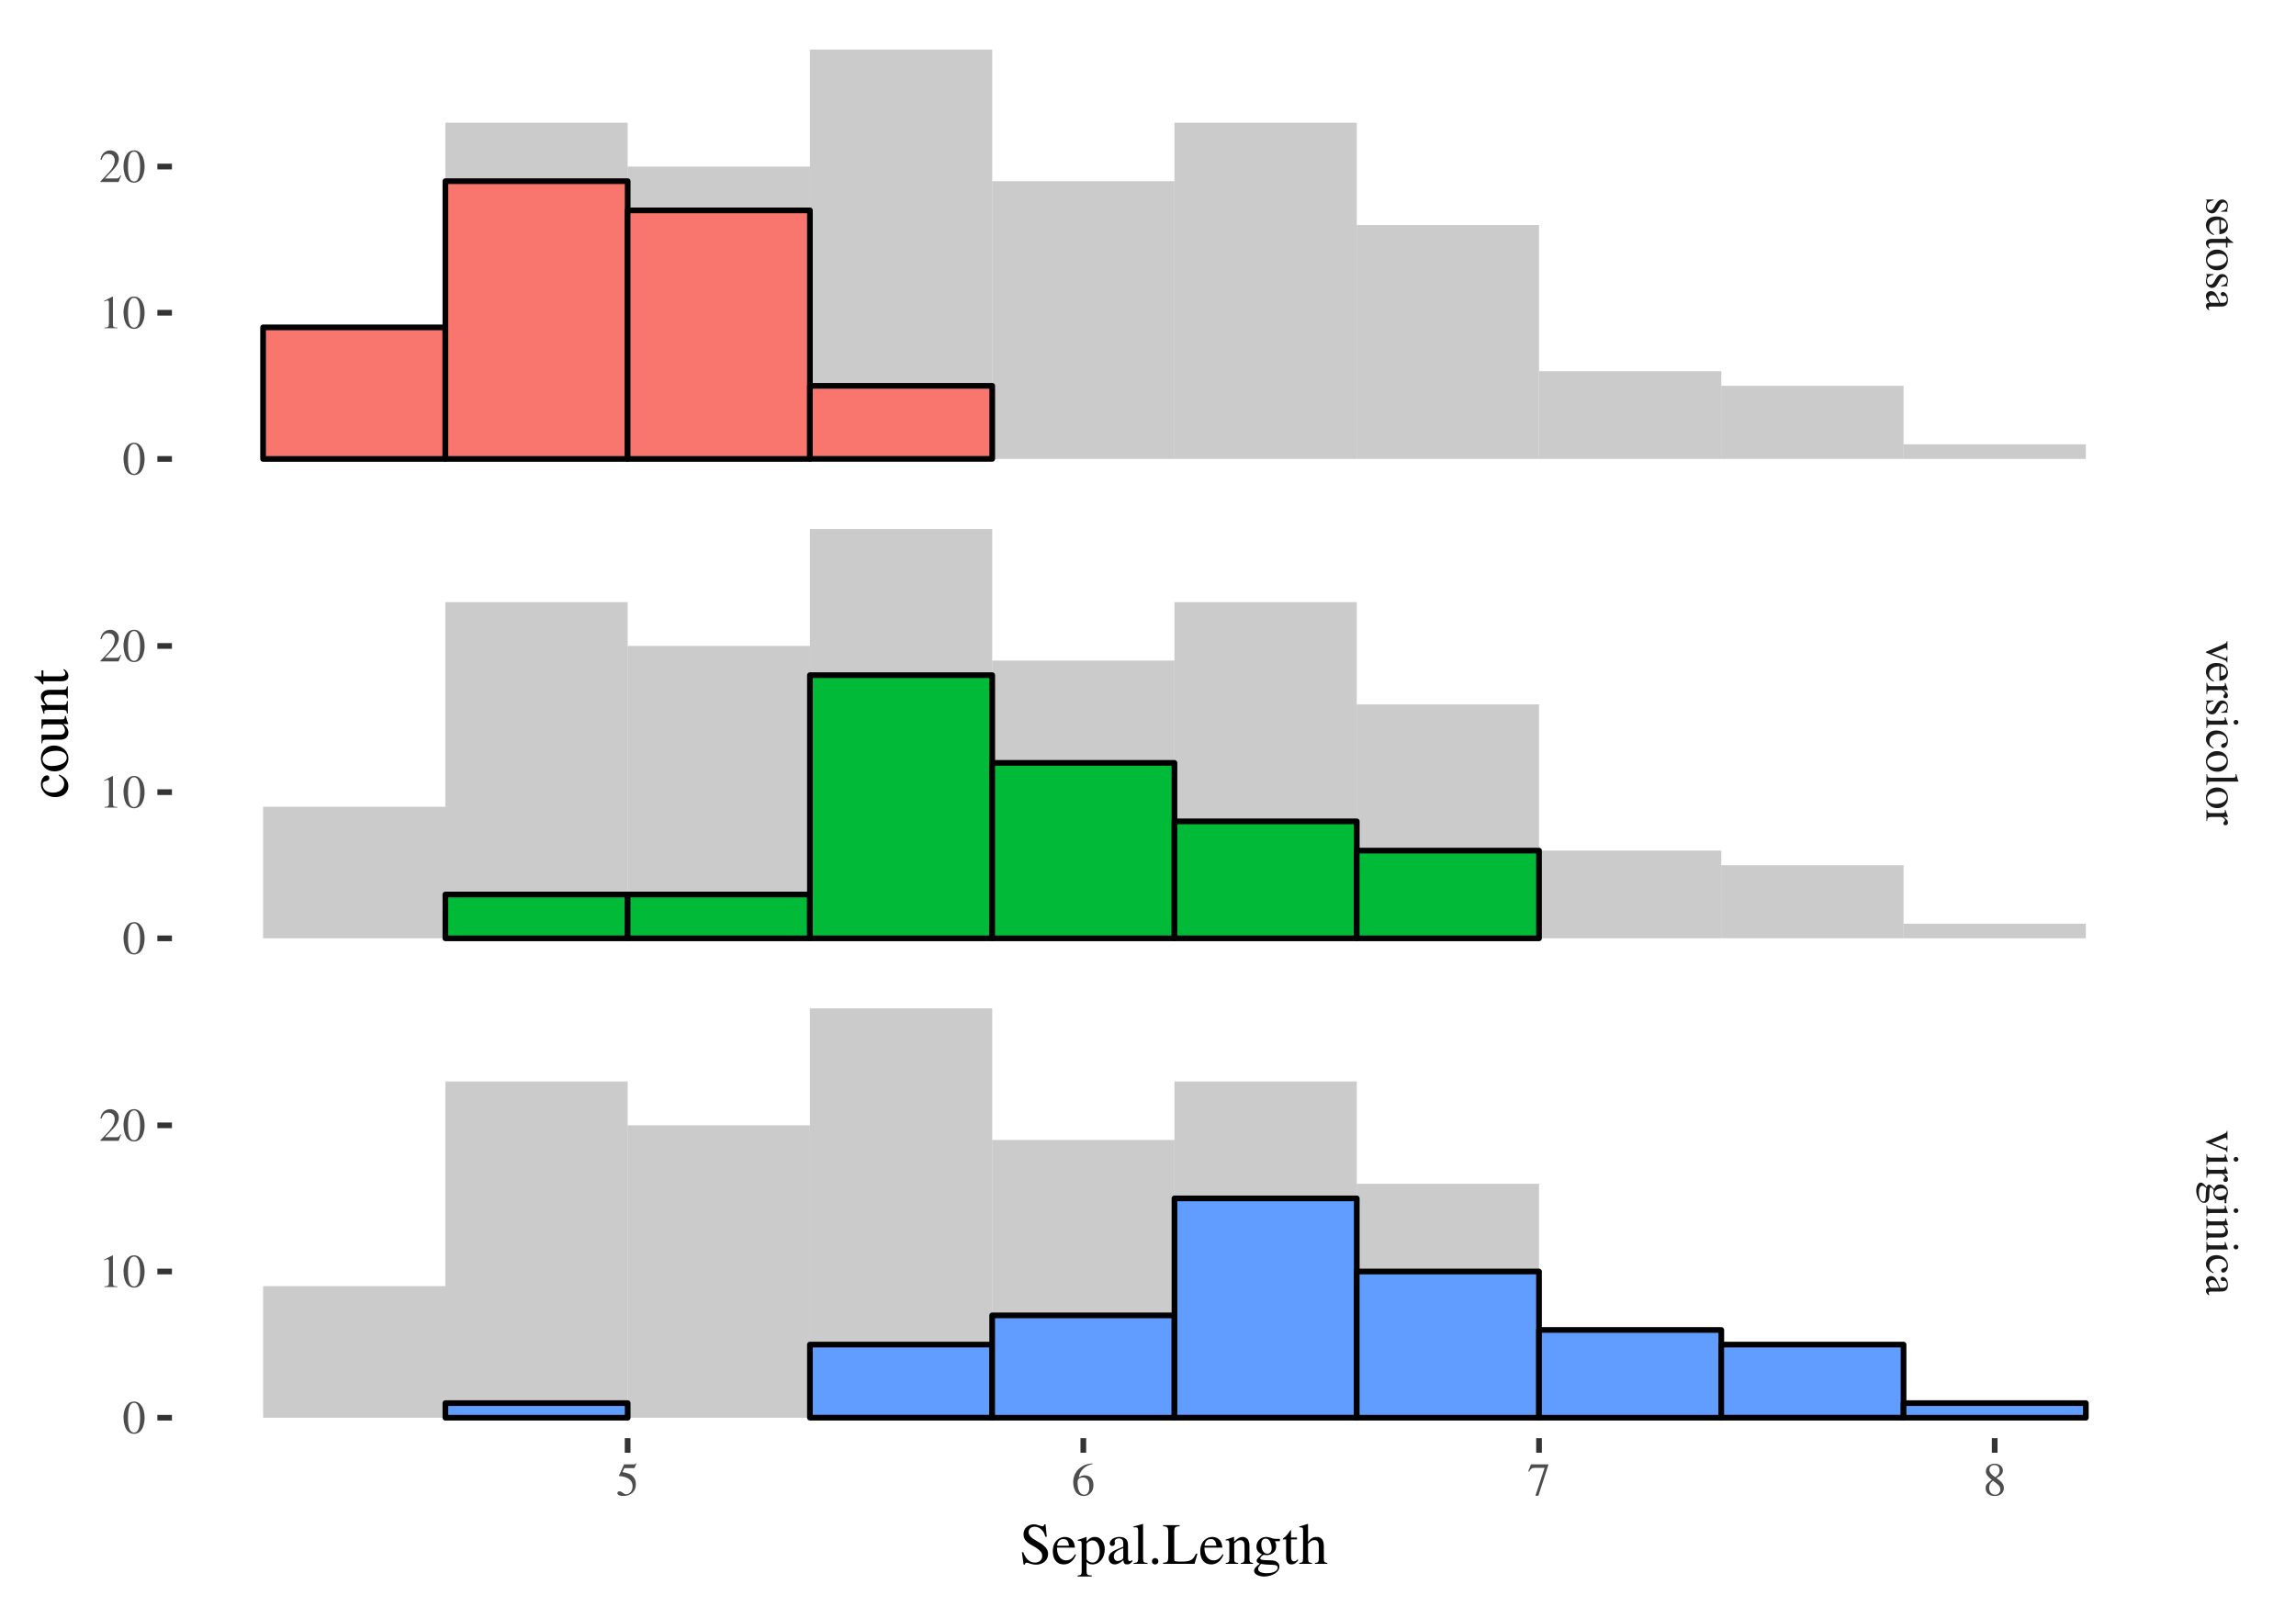
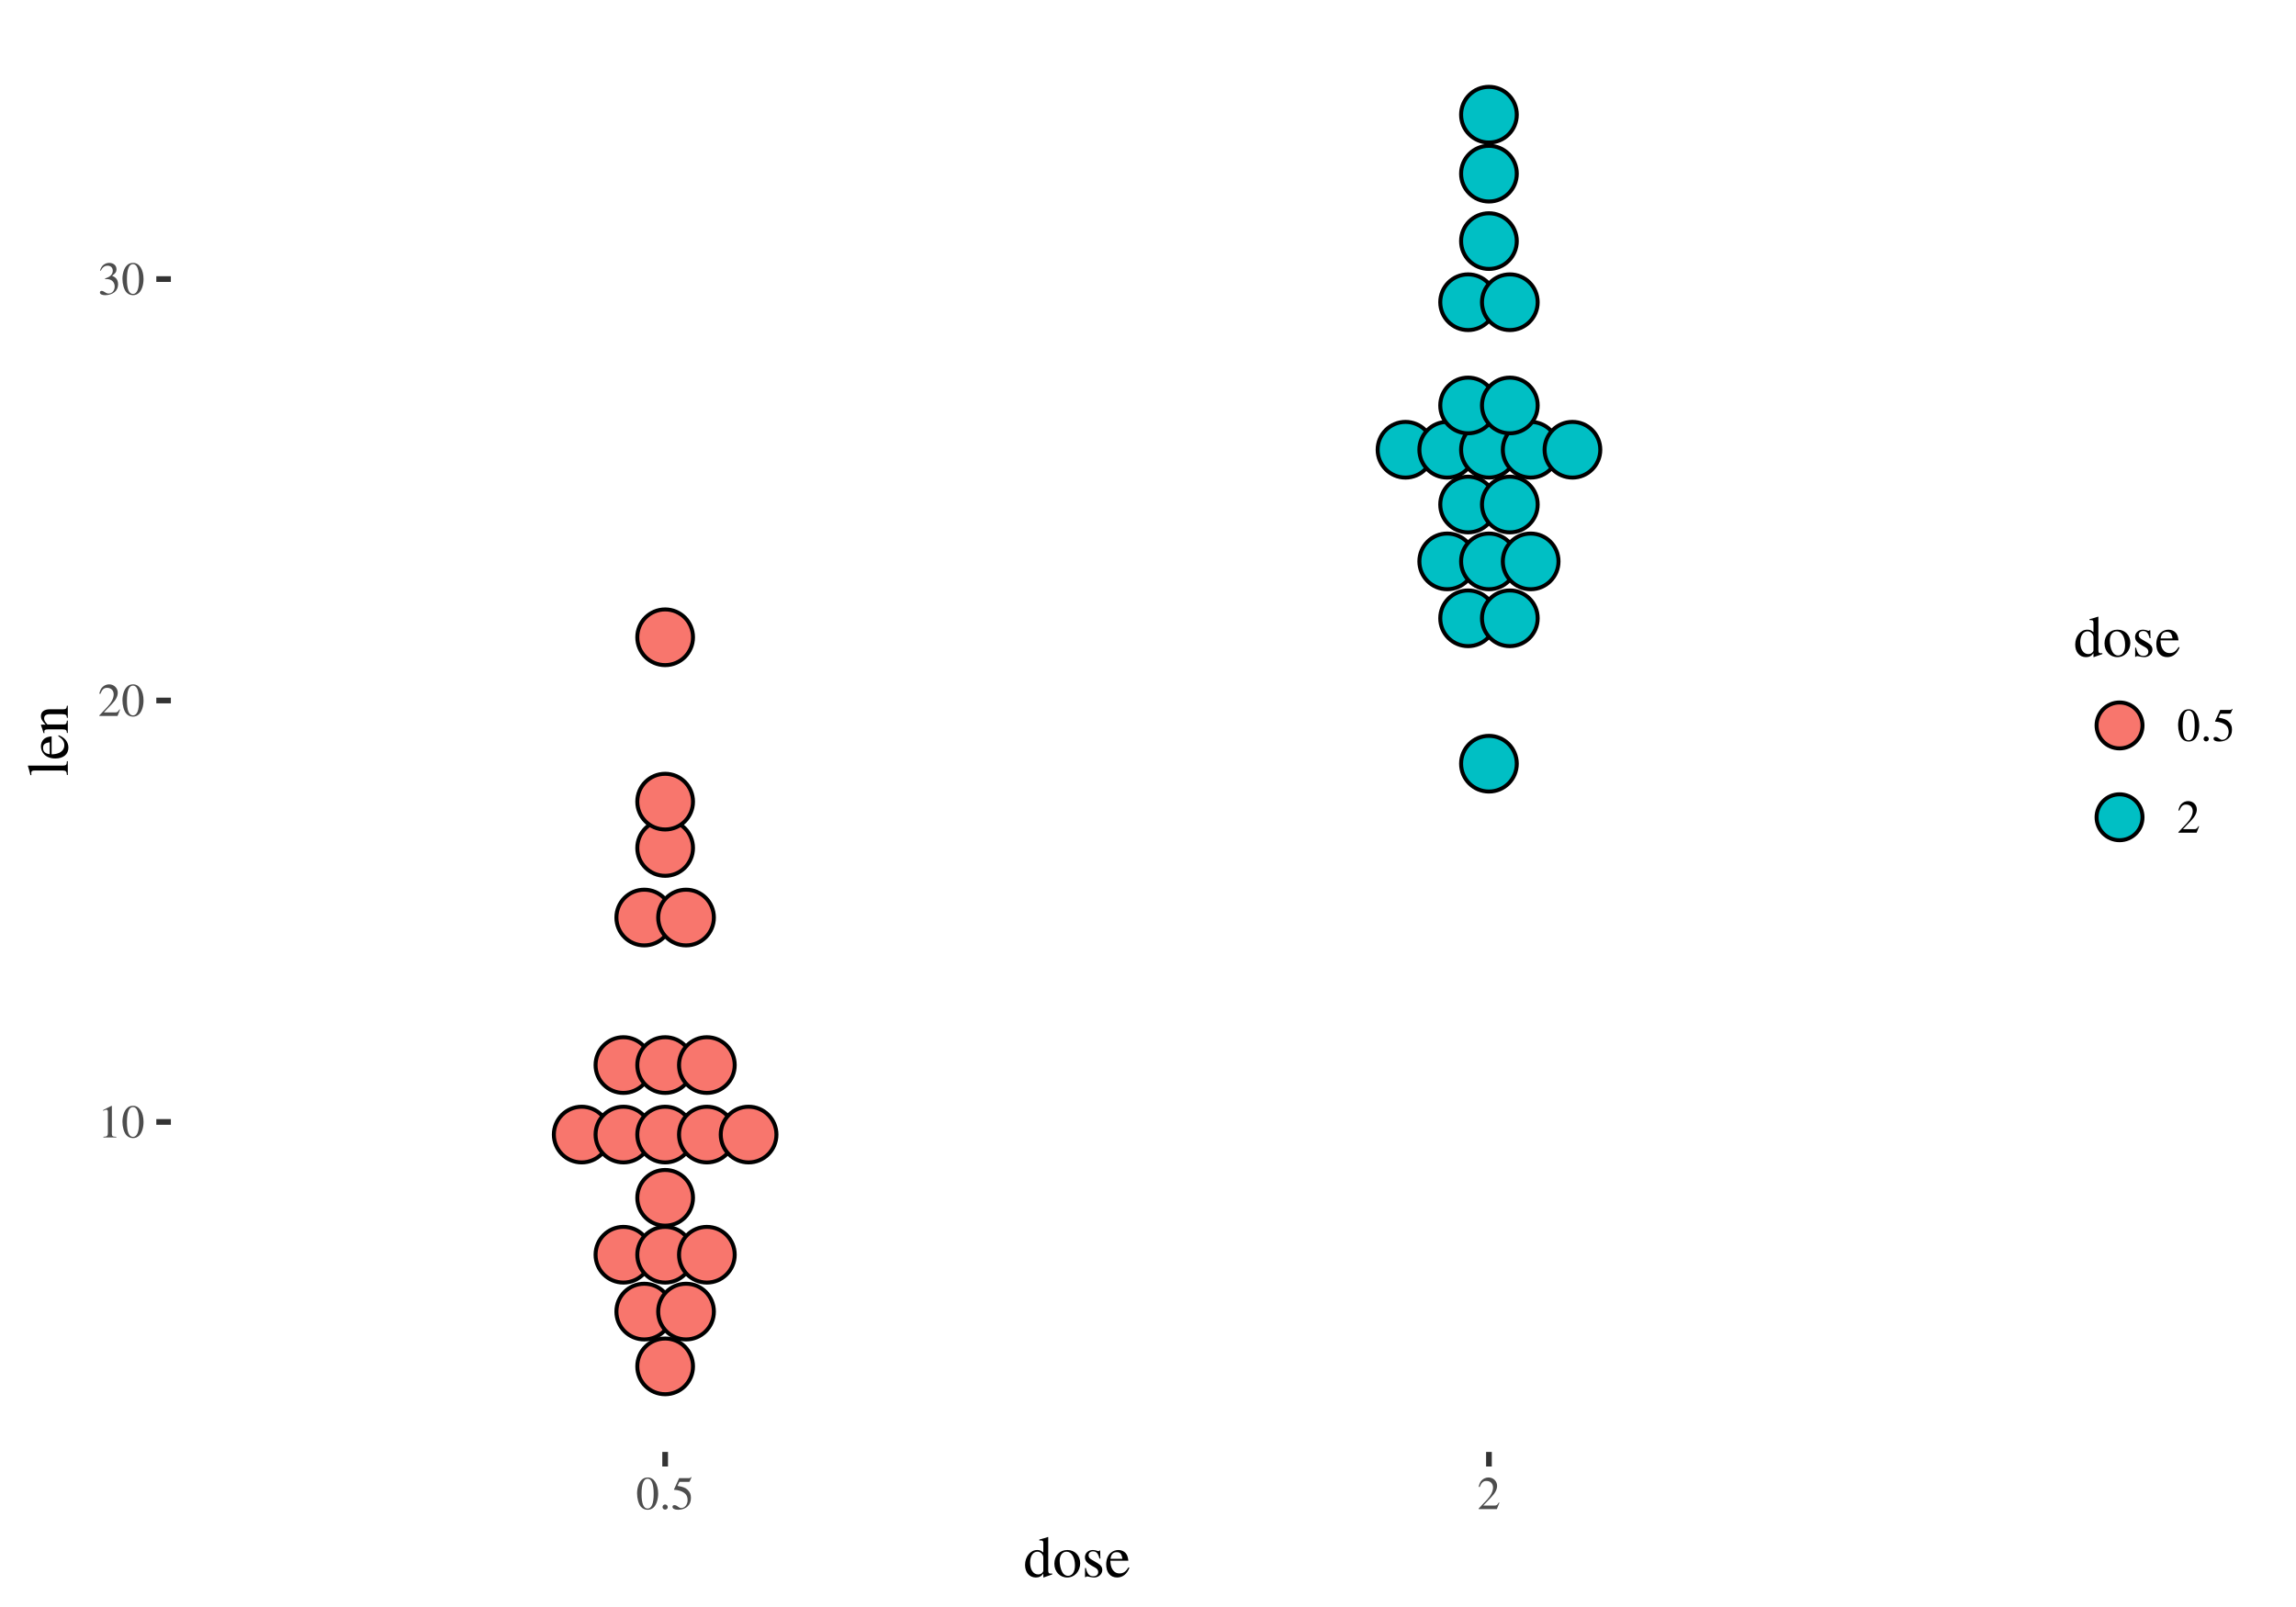
<svg xmlns="http://www.w3.org/2000/svg" viewBox="0 0 432.00 302.40">
  <defs>
    <style type="text/css">
    line, polyline, path, rect, circle {
      fill: none;
      stroke: #000000;
      stroke-linecap: round;
      stroke-linejoin: round;
      stroke-miterlimit: 10.00;
    }
  </style>
  </defs>
  <rect width="100%" height="100%" style="stroke: none; fill: #FFFFFF;" />
  <defs>
-     <clipPath id="cpMzIuMzUxN3w0MDkuNjA0fDkwLjIxMDF8NS40Nzk0NQ==">
-       <rect x="32.35" y="5.48" width="377.25" height="84.73" />
+     <clipPath id="cpMzIuMTQ4NnwzNzMuMTUzfDI3My4yMnw1LjQ3OTQ1">
+       <rect x="32.15" y="5.48" width="341.00" height="267.74" />
    </clipPath>
  </defs>
-   <rect x="49.50" y="61.60" width="34.30" height="24.76" style="stroke-width: 1.07; stroke: none; stroke-linecap: butt; fill: #BEBEBE; fill-opacity: 0.80;" clip-path="url(#cpMzIuMzUxN3w0MDkuNjA0fDkwLjIxMDF8NS40Nzk0NQ==)" />
-   <rect x="83.80" y="23.09" width="34.30" height="63.27" style="stroke-width: 1.07; stroke: none; stroke-linecap: butt; fill: #BEBEBE; fill-opacity: 0.80;" clip-path="url(#cpMzIuMzUxN3w0MDkuNjA0fDkwLjIxMDF8NS40Nzk0NQ==)" />
-   <rect x="118.09" y="31.34" width="34.30" height="55.02" style="stroke-width: 1.07; stroke: none; stroke-linecap: butt; fill: #BEBEBE; fill-opacity: 0.80;" clip-path="url(#cpMzIuMzUxN3w0MDkuNjA0fDkwLjIxMDF8NS40Nzk0NQ==)" />
-   <rect x="152.39" y="9.33" width="34.30" height="77.03" style="stroke-width: 1.07; stroke: none; stroke-linecap: butt; fill: #BEBEBE; fill-opacity: 0.80;" clip-path="url(#cpMzIuMzUxN3w0MDkuNjA0fDkwLjIxMDF8NS40Nzk0NQ==)" />
-   <rect x="186.68" y="34.09" width="34.30" height="52.27" style="stroke-width: 1.07; stroke: none; stroke-linecap: butt; fill: #BEBEBE; fill-opacity: 0.80;" clip-path="url(#cpMzIuMzUxN3w0MDkuNjA0fDkwLjIxMDF8NS40Nzk0NQ==)" />
-   <rect x="220.98" y="23.09" width="34.30" height="63.27" style="stroke-width: 1.07; stroke: none; stroke-linecap: butt; fill: #BEBEBE; fill-opacity: 0.80;" clip-path="url(#cpMzIuMzUxN3w0MDkuNjA0fDkwLjIxMDF8NS40Nzk0NQ==)" />
-   <rect x="255.27" y="42.34" width="34.30" height="44.02" style="stroke-width: 1.07; stroke: none; stroke-linecap: butt; fill: #BEBEBE; fill-opacity: 0.80;" clip-path="url(#cpMzIuMzUxN3w0MDkuNjA0fDkwLjIxMDF8NS40Nzk0NQ==)" />
-   <rect x="289.57" y="69.85" width="34.30" height="16.51" style="stroke-width: 1.07; stroke: none; stroke-linecap: butt; fill: #BEBEBE; fill-opacity: 0.80;" clip-path="url(#cpMzIuMzUxN3w0MDkuNjA0fDkwLjIxMDF8NS40Nzk0NQ==)" />
-   <rect x="323.86" y="72.60" width="34.30" height="13.75" style="stroke-width: 1.07; stroke: none; stroke-linecap: butt; fill: #BEBEBE; fill-opacity: 0.80;" clip-path="url(#cpMzIuMzUxN3w0MDkuNjA0fDkwLjIxMDF8NS40Nzk0NQ==)" />
-   <rect x="358.16" y="83.61" width="34.30" height="2.75" style="stroke-width: 1.07; stroke: none; stroke-linecap: butt; fill: #BEBEBE; fill-opacity: 0.80;" clip-path="url(#cpMzIuMzUxN3w0MDkuNjA0fDkwLjIxMDF8NS40Nzk0NQ==)" />
-   <rect x="49.50" y="61.60" width="34.30" height="24.76" style="stroke-width: 1.07; stroke-linecap: butt; fill: #F8766D;" clip-path="url(#cpMzIuMzUxN3w0MDkuNjA0fDkwLjIxMDF8NS40Nzk0NQ==)" />
-   <rect x="83.80" y="34.09" width="34.30" height="52.27" style="stroke-width: 1.07; stroke-linecap: butt; fill: #F8766D;" clip-path="url(#cpMzIuMzUxN3w0MDkuNjA0fDkwLjIxMDF8NS40Nzk0NQ==)" />
-   <rect x="118.09" y="39.59" width="34.30" height="46.77" style="stroke-width: 1.07; stroke-linecap: butt; fill: #F8766D;" clip-path="url(#cpMzIuMzUxN3w0MDkuNjA0fDkwLjIxMDF8NS40Nzk0NQ==)" />
-   <rect x="152.39" y="72.60" width="34.30" height="13.75" style="stroke-width: 1.07; stroke-linecap: butt; fill: #F8766D;" clip-path="url(#cpMzIuMzUxN3w0MDkuNjA0fDkwLjIxMDF8NS40Nzk0NQ==)" />
-   <rect x="186.68" y="86.36" width="34.30" height="0.00" style="stroke-width: 1.07; stroke-linecap: butt; fill: #F8766D;" clip-path="url(#cpMzIuMzUxN3w0MDkuNjA0fDkwLjIxMDF8NS40Nzk0NQ==)" />
-   <rect x="220.98" y="86.36" width="34.30" height="0.00" style="stroke-width: 1.07; stroke-linecap: butt; fill: #F8766D;" clip-path="url(#cpMzIuMzUxN3w0MDkuNjA0fDkwLjIxMDF8NS40Nzk0NQ==)" />
-   <rect x="255.27" y="86.36" width="34.30" height="0.00" style="stroke-width: 1.07; stroke-linecap: butt; fill: #F8766D;" clip-path="url(#cpMzIuMzUxN3w0MDkuNjA0fDkwLjIxMDF8NS40Nzk0NQ==)" />
-   <rect x="289.57" y="86.36" width="34.30" height="0.00" style="stroke-width: 1.07; stroke-linecap: butt; fill: #F8766D;" clip-path="url(#cpMzIuMzUxN3w0MDkuNjA0fDkwLjIxMDF8NS40Nzk0NQ==)" />
-   <rect x="323.86" y="86.36" width="34.30" height="0.00" style="stroke-width: 1.07; stroke-linecap: butt; fill: #F8766D;" clip-path="url(#cpMzIuMzUxN3w0MDkuNjA0fDkwLjIxMDF8NS40Nzk0NQ==)" />
-   <rect x="358.16" y="86.36" width="34.30" height="0.00" style="stroke-width: 1.07; stroke-linecap: butt; fill: #F8766D;" clip-path="url(#cpMzIuMzUxN3w0MDkuNjA0fDkwLjIxMDF8NS40Nzk0NQ==)" />
+   <circle cx="125.15" cy="257.12" r="3.93pt" style="stroke-width: 0.75; fill: #F8766D;" clip-path="url(#cpMzIuMTQ4NnwzNzMuMTUzfDI3My4yMnw1LjQ3OTQ1)" />
+   <circle cx="121.22" cy="246.81" r="3.93pt" style="stroke-width: 0.75; fill: #F8766D;" clip-path="url(#cpMzIuMTQ4NnwzNzMuMTUzfDI3My4yMnw1LjQ3OTQ1)" />
+   <circle cx="129.08" cy="246.81" r="3.93pt" style="stroke-width: 0.75; fill: #F8766D;" clip-path="url(#cpMzIuMTQ4NnwzNzMuMTUzfDI3My4yMnw1LjQ3OTQ1)" />
+   <circle cx="117.30" cy="236.11" r="3.93pt" style="stroke-width: 0.75; fill: #F8766D;" clip-path="url(#cpMzIuMTQ4NnwzNzMuMTUzfDI3My4yMnw1LjQ3OTQ1)" />
+   <circle cx="125.15" cy="236.11" r="3.93pt" style="stroke-width: 0.75; fill: #F8766D;" clip-path="url(#cpMzIuMTQ4NnwzNzMuMTUzfDI3My4yMnw1LjQ3OTQ1)" />
+   <circle cx="133.00" cy="236.11" r="3.93pt" style="stroke-width: 0.75; fill: #F8766D;" clip-path="url(#cpMzIuMTQ4NnwzNzMuMTUzfDI3My4yMnw1LjQ3OTQ1)" />
+   <circle cx="125.15" cy="225.40" r="3.93pt" style="stroke-width: 0.75; fill: #F8766D;" clip-path="url(#cpMzIuMTQ4NnwzNzMuMTUzfDI3My4yMnw1LjQ3OTQ1)" />
+   <circle cx="109.45" cy="213.50" r="3.93pt" style="stroke-width: 0.75; fill: #F8766D;" clip-path="url(#cpMzIuMTQ4NnwzNzMuMTUzfDI3My4yMnw1LjQ3OTQ1)" />
+   <circle cx="117.30" cy="213.50" r="3.93pt" style="stroke-width: 0.75; fill: #F8766D;" clip-path="url(#cpMzIuMTQ4NnwzNzMuMTUzfDI3My4yMnw1LjQ3OTQ1)" />
+   <circle cx="125.15" cy="213.50" r="3.93pt" style="stroke-width: 0.75; fill: #F8766D;" clip-path="url(#cpMzIuMTQ4NnwzNzMuMTUzfDI3My4yMnw1LjQ3OTQ1)" />
+   <circle cx="133.00" cy="213.50" r="3.93pt" style="stroke-width: 0.75; fill: #F8766D;" clip-path="url(#cpMzIuMTQ4NnwzNzMuMTUzfDI3My4yMnw1LjQ3OTQ1)" />
+   <circle cx="140.85" cy="213.50" r="3.93pt" style="stroke-width: 0.75; fill: #F8766D;" clip-path="url(#cpMzIuMTQ4NnwzNzMuMTUzfDI3My4yMnw1LjQ3OTQ1)" />
+   <circle cx="117.30" cy="200.42" r="3.93pt" style="stroke-width: 0.75; fill: #F8766D;" clip-path="url(#cpMzIuMTQ4NnwzNzMuMTUzfDI3My4yMnw1LjQ3OTQ1)" />
+   <circle cx="125.15" cy="200.42" r="3.93pt" style="stroke-width: 0.75; fill: #F8766D;" clip-path="url(#cpMzIuMTQ4NnwzNzMuMTUzfDI3My4yMnw1LjQ3OTQ1)" />
+   <circle cx="133.00" cy="200.42" r="3.93pt" style="stroke-width: 0.75; fill: #F8766D;" clip-path="url(#cpMzIuMTQ4NnwzNzMuMTUzfDI3My4yMnw1LjQ3OTQ1)" />
+   <circle cx="121.22" cy="172.66" r="3.93pt" style="stroke-width: 0.75; fill: #F8766D;" clip-path="url(#cpMzIuMTQ4NnwzNzMuMTUzfDI3My4yMnw1LjQ3OTQ1)" />
+   <circle cx="129.08" cy="172.66" r="3.93pt" style="stroke-width: 0.75; fill: #F8766D;" clip-path="url(#cpMzIuMTQ4NnwzNzMuMTUzfDI3My4yMnw1LjQ3OTQ1)" />
+   <circle cx="125.15" cy="159.57" r="3.93pt" style="stroke-width: 0.75; fill: #F8766D;" clip-path="url(#cpMzIuMTQ4NnwzNzMuMTUzfDI3My4yMnw1LjQ3OTQ1)" />
+   <circle cx="125.15" cy="150.85" r="3.93pt" style="stroke-width: 0.75; fill: #F8766D;" clip-path="url(#cpMzIuMTQ4NnwzNzMuMTUzfDI3My4yMnw1LjQ3OTQ1)" />
+   <circle cx="125.15" cy="119.92" r="3.93pt" style="stroke-width: 0.75; fill: #F8766D;" clip-path="url(#cpMzIuMTQ4NnwzNzMuMTUzfDI3My4yMnw1LjQ3OTQ1)" />
+   <circle cx="280.15" cy="143.71" r="3.93pt" style="stroke-width: 0.75; fill: #00BFC4;" clip-path="url(#cpMzIuMTQ4NnwzNzMuMTUzfDI3My4yMnw1LjQ3OTQ1)" />
+   <circle cx="276.23" cy="116.35" r="3.93pt" style="stroke-width: 0.75; fill: #00BFC4;" clip-path="url(#cpMzIuMTQ4NnwzNzMuMTUzfDI3My4yMnw1LjQ3OTQ1)" />
+   <circle cx="284.08" cy="116.35" r="3.93pt" style="stroke-width: 0.75; fill: #00BFC4;" clip-path="url(#cpMzIuMTQ4NnwzNzMuMTUzfDI3My4yMnw1LjQ3OTQ1)" />
+   <circle cx="272.30" cy="105.64" r="3.93pt" style="stroke-width: 0.75; fill: #00BFC4;" clip-path="url(#cpMzIuMTQ4NnwzNzMuMTUzfDI3My4yMnw1LjQ3OTQ1)" />
+   <circle cx="280.15" cy="105.64" r="3.93pt" style="stroke-width: 0.75; fill: #00BFC4;" clip-path="url(#cpMzIuMTQ4NnwzNzMuMTUzfDI3My4yMnw1LjQ3OTQ1)" />
+   <circle cx="288.00" cy="105.64" r="3.93pt" style="stroke-width: 0.75; fill: #00BFC4;" clip-path="url(#cpMzIuMTQ4NnwzNzMuMTUzfDI3My4yMnw1LjQ3OTQ1)" />
+   <circle cx="276.23" cy="94.94" r="3.93pt" style="stroke-width: 0.75; fill: #00BFC4;" clip-path="url(#cpMzIuMTQ4NnwzNzMuMTUzfDI3My4yMnw1LjQ3OTQ1)" />
+   <circle cx="284.08" cy="94.94" r="3.93pt" style="stroke-width: 0.75; fill: #00BFC4;" clip-path="url(#cpMzIuMTQ4NnwzNzMuMTUzfDI3My4yMnw1LjQ3OTQ1)" />
+   <circle cx="264.45" cy="84.63" r="3.93pt" style="stroke-width: 0.75; fill: #00BFC4;" clip-path="url(#cpMzIuMTQ4NnwzNzMuMTUzfDI3My4yMnw1LjQ3OTQ1)" />
+   <circle cx="272.30" cy="84.63" r="3.93pt" style="stroke-width: 0.75; fill: #00BFC4;" clip-path="url(#cpMzIuMTQ4NnwzNzMuMTUzfDI3My4yMnw1LjQ3OTQ1)" />
+   <circle cx="280.15" cy="84.63" r="3.93pt" style="stroke-width: 0.75; fill: #00BFC4;" clip-path="url(#cpMzIuMTQ4NnwzNzMuMTUzfDI3My4yMnw1LjQ3OTQ1)" />
+   <circle cx="288.00" cy="84.63" r="3.93pt" style="stroke-width: 0.75; fill: #00BFC4;" clip-path="url(#cpMzIuMTQ4NnwzNzMuMTUzfDI3My4yMnw1LjQ3OTQ1)" />
+   <circle cx="295.86" cy="84.63" r="3.93pt" style="stroke-width: 0.75; fill: #00BFC4;" clip-path="url(#cpMzIuMTQ4NnwzNzMuMTUzfDI3My4yMnw1LjQ3OTQ1)" />
+   <circle cx="276.23" cy="76.30" r="3.93pt" style="stroke-width: 0.75; fill: #00BFC4;" clip-path="url(#cpMzIuMTQ4NnwzNzMuMTUzfDI3My4yMnw1LjQ3OTQ1)" />
+   <circle cx="284.08" cy="76.30" r="3.93pt" style="stroke-width: 0.75; fill: #00BFC4;" clip-path="url(#cpMzIuMTQ4NnwzNzMuMTUzfDI3My4yMnw1LjQ3OTQ1)" />
+   <circle cx="276.23" cy="56.87" r="3.93pt" style="stroke-width: 0.75; fill: #00BFC4;" clip-path="url(#cpMzIuMTQ4NnwzNzMuMTUzfDI3My4yMnw1LjQ3OTQ1)" />
+   <circle cx="284.08" cy="56.87" r="3.93pt" style="stroke-width: 0.75; fill: #00BFC4;" clip-path="url(#cpMzIuMTQ4NnwzNzMuMTUzfDI3My4yMnw1LjQ3OTQ1)" />
+   <circle cx="280.15" cy="45.37" r="3.93pt" style="stroke-width: 0.75; fill: #00BFC4;" clip-path="url(#cpMzIuMTQ4NnwzNzMuMTUzfDI3My4yMnw1LjQ3OTQ1)" />
+   <circle cx="280.15" cy="32.68" r="3.93pt" style="stroke-width: 0.75; fill: #00BFC4;" clip-path="url(#cpMzIuMTQ4NnwzNzMuMTUzfDI3My4yMnw1LjQ3OTQ1)" />
+   <circle cx="280.15" cy="21.58" r="3.93pt" style="stroke-width: 0.75; fill: #00BFC4;" clip-path="url(#cpMzIuMTQ4NnwzNzMuMTUzfDI3My4yMnw1LjQ3OTQ1)" />
  <defs>
    <clipPath id="cpMHw0MzJ8MzAyLjR8MA==">
      <rect x="0.00" y="0.00" width="432.00" height="302.40" />
    </clipPath>
  </defs>
-   <defs>
-     <clipPath id="cpMzIuMzUxN3w0MDkuNjA0fDE4MC40Mnw5NS42ODk2">
-       <rect x="32.35" y="95.69" width="377.25" height="84.73" />
-     </clipPath>
-   </defs>
-   <rect x="49.50" y="151.81" width="34.30" height="24.76" style="stroke-width: 1.07; stroke: none; stroke-linecap: butt; fill: #BEBEBE; fill-opacity: 0.80;" clip-path="url(#cpMzIuMzUxN3w0MDkuNjA0fDE4MC40Mnw5NS42ODk2)" />
-   <rect x="83.80" y="113.30" width="34.30" height="63.27" style="stroke-width: 1.07; stroke: none; stroke-linecap: butt; fill: #BEBEBE; fill-opacity: 0.80;" clip-path="url(#cpMzIuMzUxN3w0MDkuNjA0fDE4MC40Mnw5NS42ODk2)" />
-   <rect x="118.09" y="121.55" width="34.30" height="55.02" style="stroke-width: 1.07; stroke: none; stroke-linecap: butt; fill: #BEBEBE; fill-opacity: 0.80;" clip-path="url(#cpMzIuMzUxN3w0MDkuNjA0fDE4MC40Mnw5NS42ODk2)" />
-   <rect x="152.39" y="99.54" width="34.30" height="77.03" style="stroke-width: 1.07; stroke: none; stroke-linecap: butt; fill: #BEBEBE; fill-opacity: 0.80;" clip-path="url(#cpMzIuMzUxN3w0MDkuNjA0fDE4MC40Mnw5NS42ODk2)" />
-   <rect x="186.68" y="124.30" width="34.30" height="52.27" style="stroke-width: 1.07; stroke: none; stroke-linecap: butt; fill: #BEBEBE; fill-opacity: 0.80;" clip-path="url(#cpMzIuMzUxN3w0MDkuNjA0fDE4MC40Mnw5NS42ODk2)" />
-   <rect x="220.98" y="113.30" width="34.30" height="63.27" style="stroke-width: 1.07; stroke: none; stroke-linecap: butt; fill: #BEBEBE; fill-opacity: 0.80;" clip-path="url(#cpMzIuMzUxN3w0MDkuNjA0fDE4MC40Mnw5NS42ODk2)" />
-   <rect x="255.27" y="132.55" width="34.30" height="44.02" style="stroke-width: 1.07; stroke: none; stroke-linecap: butt; fill: #BEBEBE; fill-opacity: 0.80;" clip-path="url(#cpMzIuMzUxN3w0MDkuNjA0fDE4MC40Mnw5NS42ODk2)" />
-   <rect x="289.57" y="160.06" width="34.30" height="16.51" style="stroke-width: 1.07; stroke: none; stroke-linecap: butt; fill: #BEBEBE; fill-opacity: 0.80;" clip-path="url(#cpMzIuMzUxN3w0MDkuNjA0fDE4MC40Mnw5NS42ODk2)" />
-   <rect x="323.86" y="162.81" width="34.30" height="13.75" style="stroke-width: 1.07; stroke: none; stroke-linecap: butt; fill: #BEBEBE; fill-opacity: 0.80;" clip-path="url(#cpMzIuMzUxN3w0MDkuNjA0fDE4MC40Mnw5NS42ODk2)" />
-   <rect x="358.16" y="173.82" width="34.30" height="2.75" style="stroke-width: 1.07; stroke: none; stroke-linecap: butt; fill: #BEBEBE; fill-opacity: 0.80;" clip-path="url(#cpMzIuMzUxN3w0MDkuNjA0fDE4MC40Mnw5NS42ODk2)" />
-   <rect x="49.50" y="176.57" width="34.30" height="0.00" style="stroke-width: 1.07; stroke-linecap: butt; fill: #00BA38;" clip-path="url(#cpMzIuMzUxN3w0MDkuNjA0fDE4MC40Mnw5NS42ODk2)" />
-   <rect x="83.80" y="168.32" width="34.30" height="8.25" style="stroke-width: 1.07; stroke-linecap: butt; fill: #00BA38;" clip-path="url(#cpMzIuMzUxN3w0MDkuNjA0fDE4MC40Mnw5NS42ODk2)" />
-   <rect x="118.09" y="168.32" width="34.30" height="8.25" style="stroke-width: 1.07; stroke-linecap: butt; fill: #00BA38;" clip-path="url(#cpMzIuMzUxN3w0MDkuNjA0fDE4MC40Mnw5NS42ODk2)" />
-   <rect x="152.39" y="127.05" width="34.30" height="49.52" style="stroke-width: 1.07; stroke-linecap: butt; fill: #00BA38;" clip-path="url(#cpMzIuMzUxN3w0MDkuNjA0fDE4MC40Mnw5NS42ODk2)" />
-   <rect x="186.68" y="143.56" width="34.30" height="33.01" style="stroke-width: 1.07; stroke-linecap: butt; fill: #00BA38;" clip-path="url(#cpMzIuMzUxN3w0MDkuNjA0fDE4MC40Mnw5NS42ODk2)" />
-   <rect x="220.98" y="154.56" width="34.30" height="22.01" style="stroke-width: 1.07; stroke-linecap: butt; fill: #00BA38;" clip-path="url(#cpMzIuMzUxN3w0MDkuNjA0fDE4MC40Mnw5NS42ODk2)" />
-   <rect x="255.27" y="160.06" width="34.30" height="16.51" style="stroke-width: 1.07; stroke-linecap: butt; fill: #00BA38;" clip-path="url(#cpMzIuMzUxN3w0MDkuNjA0fDE4MC40Mnw5NS42ODk2)" />
-   <rect x="289.57" y="176.57" width="34.30" height="0.00" style="stroke-width: 1.07; stroke-linecap: butt; fill: #00BA38;" clip-path="url(#cpMzIuMzUxN3w0MDkuNjA0fDE4MC40Mnw5NS42ODk2)" />
-   <rect x="323.86" y="176.57" width="34.30" height="0.00" style="stroke-width: 1.07; stroke-linecap: butt; fill: #00BA38;" clip-path="url(#cpMzIuMzUxN3w0MDkuNjA0fDE4MC40Mnw5NS42ODk2)" />
-   <rect x="358.16" y="176.57" width="34.30" height="0.00" style="stroke-width: 1.07; stroke-linecap: butt; fill: #00BA38;" clip-path="url(#cpMzIuMzUxN3w0MDkuNjA0fDE4MC40Mnw5NS42ODk2)" />
-   <defs>
-     <clipPath id="cpMHw0MzJ8MzAyLjR8MA==">
-       <rect x="0.00" y="0.00" width="432.00" height="302.40" />
-     </clipPath>
-   </defs>
-   <defs>
-     <clipPath id="cpMzIuMzUxN3w0MDkuNjA0fDI3MC42M3wxODUuOQ==">
-       <rect x="32.35" y="185.90" width="377.25" height="84.73" />
-     </clipPath>
-   </defs>
-   <rect x="49.50" y="242.02" width="34.30" height="24.76" style="stroke-width: 1.07; stroke: none; stroke-linecap: butt; fill: #BEBEBE; fill-opacity: 0.80;" clip-path="url(#cpMzIuMzUxN3w0MDkuNjA0fDI3MC42M3wxODUuOQ==)" />
-   <rect x="83.80" y="203.51" width="34.30" height="63.27" style="stroke-width: 1.07; stroke: none; stroke-linecap: butt; fill: #BEBEBE; fill-opacity: 0.80;" clip-path="url(#cpMzIuMzUxN3w0MDkuNjA0fDI3MC42M3wxODUuOQ==)" />
-   <rect x="118.09" y="211.76" width="34.30" height="55.02" style="stroke-width: 1.07; stroke: none; stroke-linecap: butt; fill: #BEBEBE; fill-opacity: 0.80;" clip-path="url(#cpMzIuMzUxN3w0MDkuNjA0fDI3MC42M3wxODUuOQ==)" />
-   <rect x="152.39" y="189.75" width="34.30" height="77.03" style="stroke-width: 1.07; stroke: none; stroke-linecap: butt; fill: #BEBEBE; fill-opacity: 0.80;" clip-path="url(#cpMzIuMzUxN3w0MDkuNjA0fDI3MC42M3wxODUuOQ==)" />
-   <rect x="186.68" y="214.51" width="34.30" height="52.27" style="stroke-width: 1.07; stroke: none; stroke-linecap: butt; fill: #BEBEBE; fill-opacity: 0.80;" clip-path="url(#cpMzIuMzUxN3w0MDkuNjA0fDI3MC42M3wxODUuOQ==)" />
-   <rect x="220.98" y="203.51" width="34.30" height="63.27" style="stroke-width: 1.07; stroke: none; stroke-linecap: butt; fill: #BEBEBE; fill-opacity: 0.80;" clip-path="url(#cpMzIuMzUxN3w0MDkuNjA0fDI3MC42M3wxODUuOQ==)" />
-   <rect x="255.27" y="222.76" width="34.30" height="44.02" style="stroke-width: 1.07; stroke: none; stroke-linecap: butt; fill: #BEBEBE; fill-opacity: 0.80;" clip-path="url(#cpMzIuMzUxN3w0MDkuNjA0fDI3MC42M3wxODUuOQ==)" />
-   <rect x="289.57" y="250.27" width="34.30" height="16.51" style="stroke-width: 1.07; stroke: none; stroke-linecap: butt; fill: #BEBEBE; fill-opacity: 0.80;" clip-path="url(#cpMzIuMzUxN3w0MDkuNjA0fDI3MC42M3wxODUuOQ==)" />
-   <rect x="323.86" y="253.02" width="34.30" height="13.75" style="stroke-width: 1.07; stroke: none; stroke-linecap: butt; fill: #BEBEBE; fill-opacity: 0.80;" clip-path="url(#cpMzIuMzUxN3w0MDkuNjA0fDI3MC42M3wxODUuOQ==)" />
-   <rect x="358.16" y="264.03" width="34.30" height="2.75" style="stroke-width: 1.07; stroke: none; stroke-linecap: butt; fill: #BEBEBE; fill-opacity: 0.80;" clip-path="url(#cpMzIuMzUxN3w0MDkuNjA0fDI3MC42M3wxODUuOQ==)" />
-   <rect x="49.50" y="266.78" width="34.30" height="0.00" style="stroke-width: 1.07; stroke-linecap: butt; fill: #619CFF;" clip-path="url(#cpMzIuMzUxN3w0MDkuNjA0fDI3MC42M3wxODUuOQ==)" />
-   <rect x="83.80" y="264.03" width="34.30" height="2.75" style="stroke-width: 1.07; stroke-linecap: butt; fill: #619CFF;" clip-path="url(#cpMzIuMzUxN3w0MDkuNjA0fDI3MC42M3wxODUuOQ==)" />
-   <rect x="118.09" y="266.78" width="34.30" height="0.00" style="stroke-width: 1.07; stroke-linecap: butt; fill: #619CFF;" clip-path="url(#cpMzIuMzUxN3w0MDkuNjA0fDI3MC42M3wxODUuOQ==)" />
-   <rect x="152.39" y="253.02" width="34.30" height="13.75" style="stroke-width: 1.07; stroke-linecap: butt; fill: #619CFF;" clip-path="url(#cpMzIuMzUxN3w0MDkuNjA0fDI3MC42M3wxODUuOQ==)" />
-   <rect x="186.68" y="247.52" width="34.30" height="19.26" style="stroke-width: 1.07; stroke-linecap: butt; fill: #619CFF;" clip-path="url(#cpMzIuMzUxN3w0MDkuNjA0fDI3MC42M3wxODUuOQ==)" />
-   <rect x="220.98" y="225.51" width="34.30" height="41.26" style="stroke-width: 1.07; stroke-linecap: butt; fill: #619CFF;" clip-path="url(#cpMzIuMzUxN3w0MDkuNjA0fDI3MC42M3wxODUuOQ==)" />
-   <rect x="255.27" y="239.27" width="34.30" height="27.51" style="stroke-width: 1.07; stroke-linecap: butt; fill: #619CFF;" clip-path="url(#cpMzIuMzUxN3w0MDkuNjA0fDI3MC42M3wxODUuOQ==)" />
-   <rect x="289.57" y="250.27" width="34.30" height="16.51" style="stroke-width: 1.07; stroke-linecap: butt; fill: #619CFF;" clip-path="url(#cpMzIuMzUxN3w0MDkuNjA0fDI3MC42M3wxODUuOQ==)" />
-   <rect x="323.86" y="253.02" width="34.30" height="13.75" style="stroke-width: 1.07; stroke-linecap: butt; fill: #619CFF;" clip-path="url(#cpMzIuMzUxN3w0MDkuNjA0fDI3MC42M3wxODUuOQ==)" />
-   <rect x="358.16" y="264.03" width="34.30" height="2.75" style="stroke-width: 1.07; stroke-linecap: butt; fill: #619CFF;" clip-path="url(#cpMzIuMzUxN3w0MDkuNjA0fDI3MC42M3wxODUuOQ==)" />
-   <defs>
-     <clipPath id="cpMHw0MzJ8MzAyLjR8MA==">
-       <rect x="0.00" y="0.00" width="432.00" height="302.40" />
-     </clipPath>
-   </defs>
-   <defs>
-     <clipPath id="cpNDA5LjYwNHw0MjYuNTIxfDkwLjIxMDF8NS40Nzk0NQ==">
-       <rect x="409.60" y="5.48" width="16.92" height="84.73" />
-     </clipPath>
-   </defs>
-   <g clip-path="url(#cpNDA5LjYwNHw0MjYuNTIxfDkwLjIxMDF8NS40Nzk0NQ==)">
-     <text transform="translate(415.15,37.09) rotate(90)" style="font-size: 8.80px; fill: #1A1A1A; font-family: Nimbus Roman No9 L;" textLength="21.50px" lengthAdjust="spacingAndGlyphs">setosa</text>
-   </g>
-   <defs>
-     <clipPath id="cpMHw0MzJ8MzAyLjR8MA==">
-       <rect x="0.00" y="0.00" width="432.00" height="302.40" />
-     </clipPath>
-   </defs>
-   <defs>
-     <clipPath id="cpNDA5LjYwNHw0MjYuNTIxfDE4MC40Mnw5NS42ODk2">
-       <rect x="409.60" y="95.69" width="16.92" height="84.73" />
-     </clipPath>
-   </defs>
-   <g clip-path="url(#cpNDA5LjYwNHw0MjYuNTIxfDE4MC40Mnw5NS42ODk2)">
-     <text transform="translate(415.15,120.47) rotate(90)" style="font-size: 8.80px; fill: #1A1A1A; font-family: Nimbus Roman No9 L;" textLength="35.18px" lengthAdjust="spacingAndGlyphs">versicolor</text>
-   </g>
-   <defs>
-     <clipPath id="cpMHw0MzJ8MzAyLjR8MA==">
-       <rect x="0.00" y="0.00" width="432.00" height="302.40" />
-     </clipPath>
-   </defs>
-   <defs>
-     <clipPath id="cpNDA5LjYwNHw0MjYuNTIxfDI3MC42M3wxODUuOQ==">
-       <rect x="409.60" y="185.90" width="16.92" height="84.73" />
-     </clipPath>
-   </defs>
-   <g clip-path="url(#cpNDA5LjYwNHw0MjYuNTIxfDI3MC42M3wxODUuOQ==)">
-     <text transform="translate(415.15,212.63) rotate(90)" style="font-size: 8.80px; fill: #1A1A1A; font-family: Nimbus Roman No9 L;" textLength="31.27px" lengthAdjust="spacingAndGlyphs">virginica</text>
-   </g>
-   <defs>
-     <clipPath id="cpMHw0MzJ8MzAyLjR8MA==">
-       <rect x="0.00" y="0.00" width="432.00" height="302.40" />
-     </clipPath>
-   </defs>
-   <polyline points="118.09,273.37 118.09,270.63 " style="stroke-width: 1.07; stroke: #333333; stroke-linecap: butt;" clip-path="url(#cpMHw0MzJ8MzAyLjR8MA==)" />
-   <polyline points="203.83,273.37 203.83,270.63 " style="stroke-width: 1.07; stroke: #333333; stroke-linecap: butt;" clip-path="url(#cpMHw0MzJ8MzAyLjR8MA==)" />
-   <polyline points="289.57,273.37 289.57,270.63 " style="stroke-width: 1.07; stroke: #333333; stroke-linecap: butt;" clip-path="url(#cpMHw0MzJ8MzAyLjR8MA==)" />
-   <polyline points="375.31,273.37 375.31,270.63 " style="stroke-width: 1.07; stroke: #333333; stroke-linecap: butt;" clip-path="url(#cpMHw0MzJ8MzAyLjR8MA==)" />
  <g clip-path="url(#cpMHw0MzJ8MzAyLjR8MA==)">
-     <text x="115.89" y="281.39" style="font-size: 8.80px; fill: #4D4D4D; font-family: Nimbus Roman No9 L;" textLength="4.40px" lengthAdjust="spacingAndGlyphs">5</text>
+     <text x="18.42" y="214.04" style="font-size: 8.80px; fill: #4D4D4D; font-family: Nimbus Roman No9 L;" textLength="8.80px" lengthAdjust="spacingAndGlyphs">10</text>
  </g>
  <g clip-path="url(#cpMHw0MzJ8MzAyLjR8MA==)">
-     <text x="201.63" y="281.39" style="font-size: 8.80px; fill: #4D4D4D; font-family: Nimbus Roman No9 L;" textLength="4.40px" lengthAdjust="spacingAndGlyphs">6</text>
+     <text x="18.42" y="134.73" style="font-size: 8.80px; fill: #4D4D4D; font-family: Nimbus Roman No9 L;" textLength="8.80px" lengthAdjust="spacingAndGlyphs">20</text>
  </g>
  <g clip-path="url(#cpMHw0MzJ8MzAyLjR8MA==)">
-     <text x="287.37" y="281.39" style="font-size: 8.80px; fill: #4D4D4D; font-family: Nimbus Roman No9 L;" textLength="4.40px" lengthAdjust="spacingAndGlyphs">7</text>
+     <text x="18.42" y="55.42" style="font-size: 8.80px; fill: #4D4D4D; font-family: Nimbus Roman No9 L;" textLength="8.80px" lengthAdjust="spacingAndGlyphs">30</text>
+   </g>
+   <polyline points="29.41,211.12 32.15,211.12 " style="stroke-width: 1.07; stroke: #333333; stroke-linecap: butt;" clip-path="url(#cpMHw0MzJ8MzAyLjR8MA==)" />
+   <polyline points="29.41,131.82 32.15,131.82 " style="stroke-width: 1.07; stroke: #333333; stroke-linecap: butt;" clip-path="url(#cpMHw0MzJ8MzAyLjR8MA==)" />
+   <polyline points="29.41,52.51 32.15,52.51 " style="stroke-width: 1.07; stroke: #333333; stroke-linecap: butt;" clip-path="url(#cpMHw0MzJ8MzAyLjR8MA==)" />
+   <polyline points="125.15,275.96 125.15,273.22 " style="stroke-width: 1.07; stroke: #333333; stroke-linecap: butt;" clip-path="url(#cpMHw0MzJ8MzAyLjR8MA==)" />
+   <polyline points="280.15,275.96 280.15,273.22 " style="stroke-width: 1.07; stroke: #333333; stroke-linecap: butt;" clip-path="url(#cpMHw0MzJ8MzAyLjR8MA==)" />
+   <g clip-path="url(#cpMHw0MzJ8MzAyLjR8MA==)">
+     <text x="119.65" y="283.98" style="font-size: 8.80px; fill: #4D4D4D; font-family: Nimbus Roman No9 L;" textLength="11.00px" lengthAdjust="spacingAndGlyphs">0.5</text>
  </g>
  <g clip-path="url(#cpMHw0MzJ8MzAyLjR8MA==)">
-     <text x="373.11" y="281.39" style="font-size: 8.80px; fill: #4D4D4D; font-family: Nimbus Roman No9 L;" textLength="4.40px" lengthAdjust="spacingAndGlyphs">8</text>
+     <text x="277.95" y="283.98" style="font-size: 8.80px; fill: #4D4D4D; font-family: Nimbus Roman No9 L;" textLength="4.40px" lengthAdjust="spacingAndGlyphs">2</text>
  </g>
  <g clip-path="url(#cpMHw0MzJ8MzAyLjR8MA==)">
-     <text x="23.02" y="89.27" style="font-size: 8.80px; fill: #4D4D4D; font-family: Nimbus Roman No9 L;" textLength="4.40px" lengthAdjust="spacingAndGlyphs">0</text>
+     <text x="192.57" y="296.74" style="font-size: 11.00px; font-family: Nimbus Roman No9 L;" textLength="20.16px" lengthAdjust="spacingAndGlyphs">dose</text>
  </g>
  <g clip-path="url(#cpMHw0MzJ8MzAyLjR8MA==)">
-     <text x="18.62" y="61.76" style="font-size: 8.80px; fill: #4D4D4D; font-family: Nimbus Roman No9 L;" textLength="8.80px" lengthAdjust="spacingAndGlyphs">10</text>
+     <text transform="translate(12.76,146.07) rotate(-90)" style="font-size: 11.00px; font-family: Nimbus Roman No9 L;" textLength="13.44px" lengthAdjust="spacingAndGlyphs">len</text>
  </g>
  <g clip-path="url(#cpMHw0MzJ8MzAyLjR8MA==)">
-     <text x="18.62" y="34.25" style="font-size: 8.80px; fill: #4D4D4D; font-family: Nimbus Roman No9 L;" textLength="8.80px" lengthAdjust="spacingAndGlyphs">20</text>
+     <text x="390.16" y="123.55" style="font-size: 11.00px; font-family: Nimbus Roman No9 L;" textLength="20.16px" lengthAdjust="spacingAndGlyphs">dose</text>
  </g>
-   <polyline points="29.61,86.36 32.35,86.36 " style="stroke-width: 1.07; stroke: #333333; stroke-linecap: butt;" clip-path="url(#cpMHw0MzJ8MzAyLjR8MA==)" />
-   <polyline points="29.61,58.85 32.35,58.85 " style="stroke-width: 1.07; stroke: #333333; stroke-linecap: butt;" clip-path="url(#cpMHw0MzJ8MzAyLjR8MA==)" />
-   <polyline points="29.61,31.34 32.35,31.34 " style="stroke-width: 1.07; stroke: #333333; stroke-linecap: butt;" clip-path="url(#cpMHw0MzJ8MzAyLjR8MA==)" />
+   <circle cx="398.80" cy="136.51" r="3.24pt" style="stroke-width: 0.75; fill: #F8766D;" clip-path="url(#cpMHw0MzJ8MzAyLjR8MA==)" />
+   <circle cx="398.80" cy="153.79" r="3.24pt" style="stroke-width: 0.75; fill: #00BFC4;" clip-path="url(#cpMHw0MzJ8MzAyLjR8MA==)" />
  <g clip-path="url(#cpMHw0MzJ8MzAyLjR8MA==)">
-     <text x="23.02" y="179.48" style="font-size: 8.80px; fill: #4D4D4D; font-family: Nimbus Roman No9 L;" textLength="4.40px" lengthAdjust="spacingAndGlyphs">0</text>
+     <text x="409.60" y="139.42" style="font-size: 8.80px; font-family: Nimbus Roman No9 L;" textLength="11.00px" lengthAdjust="spacingAndGlyphs">0.5</text>
  </g>
  <g clip-path="url(#cpMHw0MzJ8MzAyLjR8MA==)">
-     <text x="18.62" y="151.97" style="font-size: 8.80px; fill: #4D4D4D; font-family: Nimbus Roman No9 L;" textLength="8.80px" lengthAdjust="spacingAndGlyphs">10</text>
-   </g>
-   <g clip-path="url(#cpMHw0MzJ8MzAyLjR8MA==)">
-     <text x="18.62" y="124.46" style="font-size: 8.80px; fill: #4D4D4D; font-family: Nimbus Roman No9 L;" textLength="8.80px" lengthAdjust="spacingAndGlyphs">20</text>
-   </g>
-   <polyline points="29.61,176.57 32.35,176.57 " style="stroke-width: 1.07; stroke: #333333; stroke-linecap: butt;" clip-path="url(#cpMHw0MzJ8MzAyLjR8MA==)" />
-   <polyline points="29.61,149.06 32.35,149.06 " style="stroke-width: 1.07; stroke: #333333; stroke-linecap: butt;" clip-path="url(#cpMHw0MzJ8MzAyLjR8MA==)" />
-   <polyline points="29.61,121.55 32.35,121.55 " style="stroke-width: 1.07; stroke: #333333; stroke-linecap: butt;" clip-path="url(#cpMHw0MzJ8MzAyLjR8MA==)" />
-   <g clip-path="url(#cpMHw0MzJ8MzAyLjR8MA==)">
-     <text x="23.02" y="269.69" style="font-size: 8.80px; fill: #4D4D4D; font-family: Nimbus Roman No9 L;" textLength="4.40px" lengthAdjust="spacingAndGlyphs">0</text>
-   </g>
-   <g clip-path="url(#cpMHw0MzJ8MzAyLjR8MA==)">
-     <text x="18.62" y="242.18" style="font-size: 8.80px; fill: #4D4D4D; font-family: Nimbus Roman No9 L;" textLength="8.80px" lengthAdjust="spacingAndGlyphs">10</text>
-   </g>
-   <g clip-path="url(#cpMHw0MzJ8MzAyLjR8MA==)">
-     <text x="18.62" y="214.67" style="font-size: 8.80px; fill: #4D4D4D; font-family: Nimbus Roman No9 L;" textLength="8.80px" lengthAdjust="spacingAndGlyphs">20</text>
-   </g>
-   <polyline points="29.61,266.78 32.35,266.78 " style="stroke-width: 1.07; stroke: #333333; stroke-linecap: butt;" clip-path="url(#cpMHw0MzJ8MzAyLjR8MA==)" />
-   <polyline points="29.61,239.27 32.35,239.27 " style="stroke-width: 1.07; stroke: #333333; stroke-linecap: butt;" clip-path="url(#cpMHw0MzJ8MzAyLjR8MA==)" />
-   <polyline points="29.61,211.76 32.35,211.76 " style="stroke-width: 1.07; stroke: #333333; stroke-linecap: butt;" clip-path="url(#cpMHw0MzJ8MzAyLjR8MA==)" />
-   <g clip-path="url(#cpMHw0MzJ8MzAyLjR8MA==)">
-     <text x="191.80" y="294.28" style="font-size: 11.00px; font-family: Nimbus Roman No9 L;" textLength="58.35px" lengthAdjust="spacingAndGlyphs">Sepal.Length</text>
-   </g>
-   <g clip-path="url(#cpMHw0MzJ8MzAyLjR8MA==)">
-     <text transform="translate(12.76,150.28) rotate(-90)" style="font-size: 11.00px; font-family: Nimbus Roman No9 L;" textLength="24.44px" lengthAdjust="spacingAndGlyphs">count</text>
+     <text x="409.60" y="156.70" style="font-size: 8.80px; font-family: Nimbus Roman No9 L;" textLength="4.40px" lengthAdjust="spacingAndGlyphs">2</text>
  </g>
</svg>
